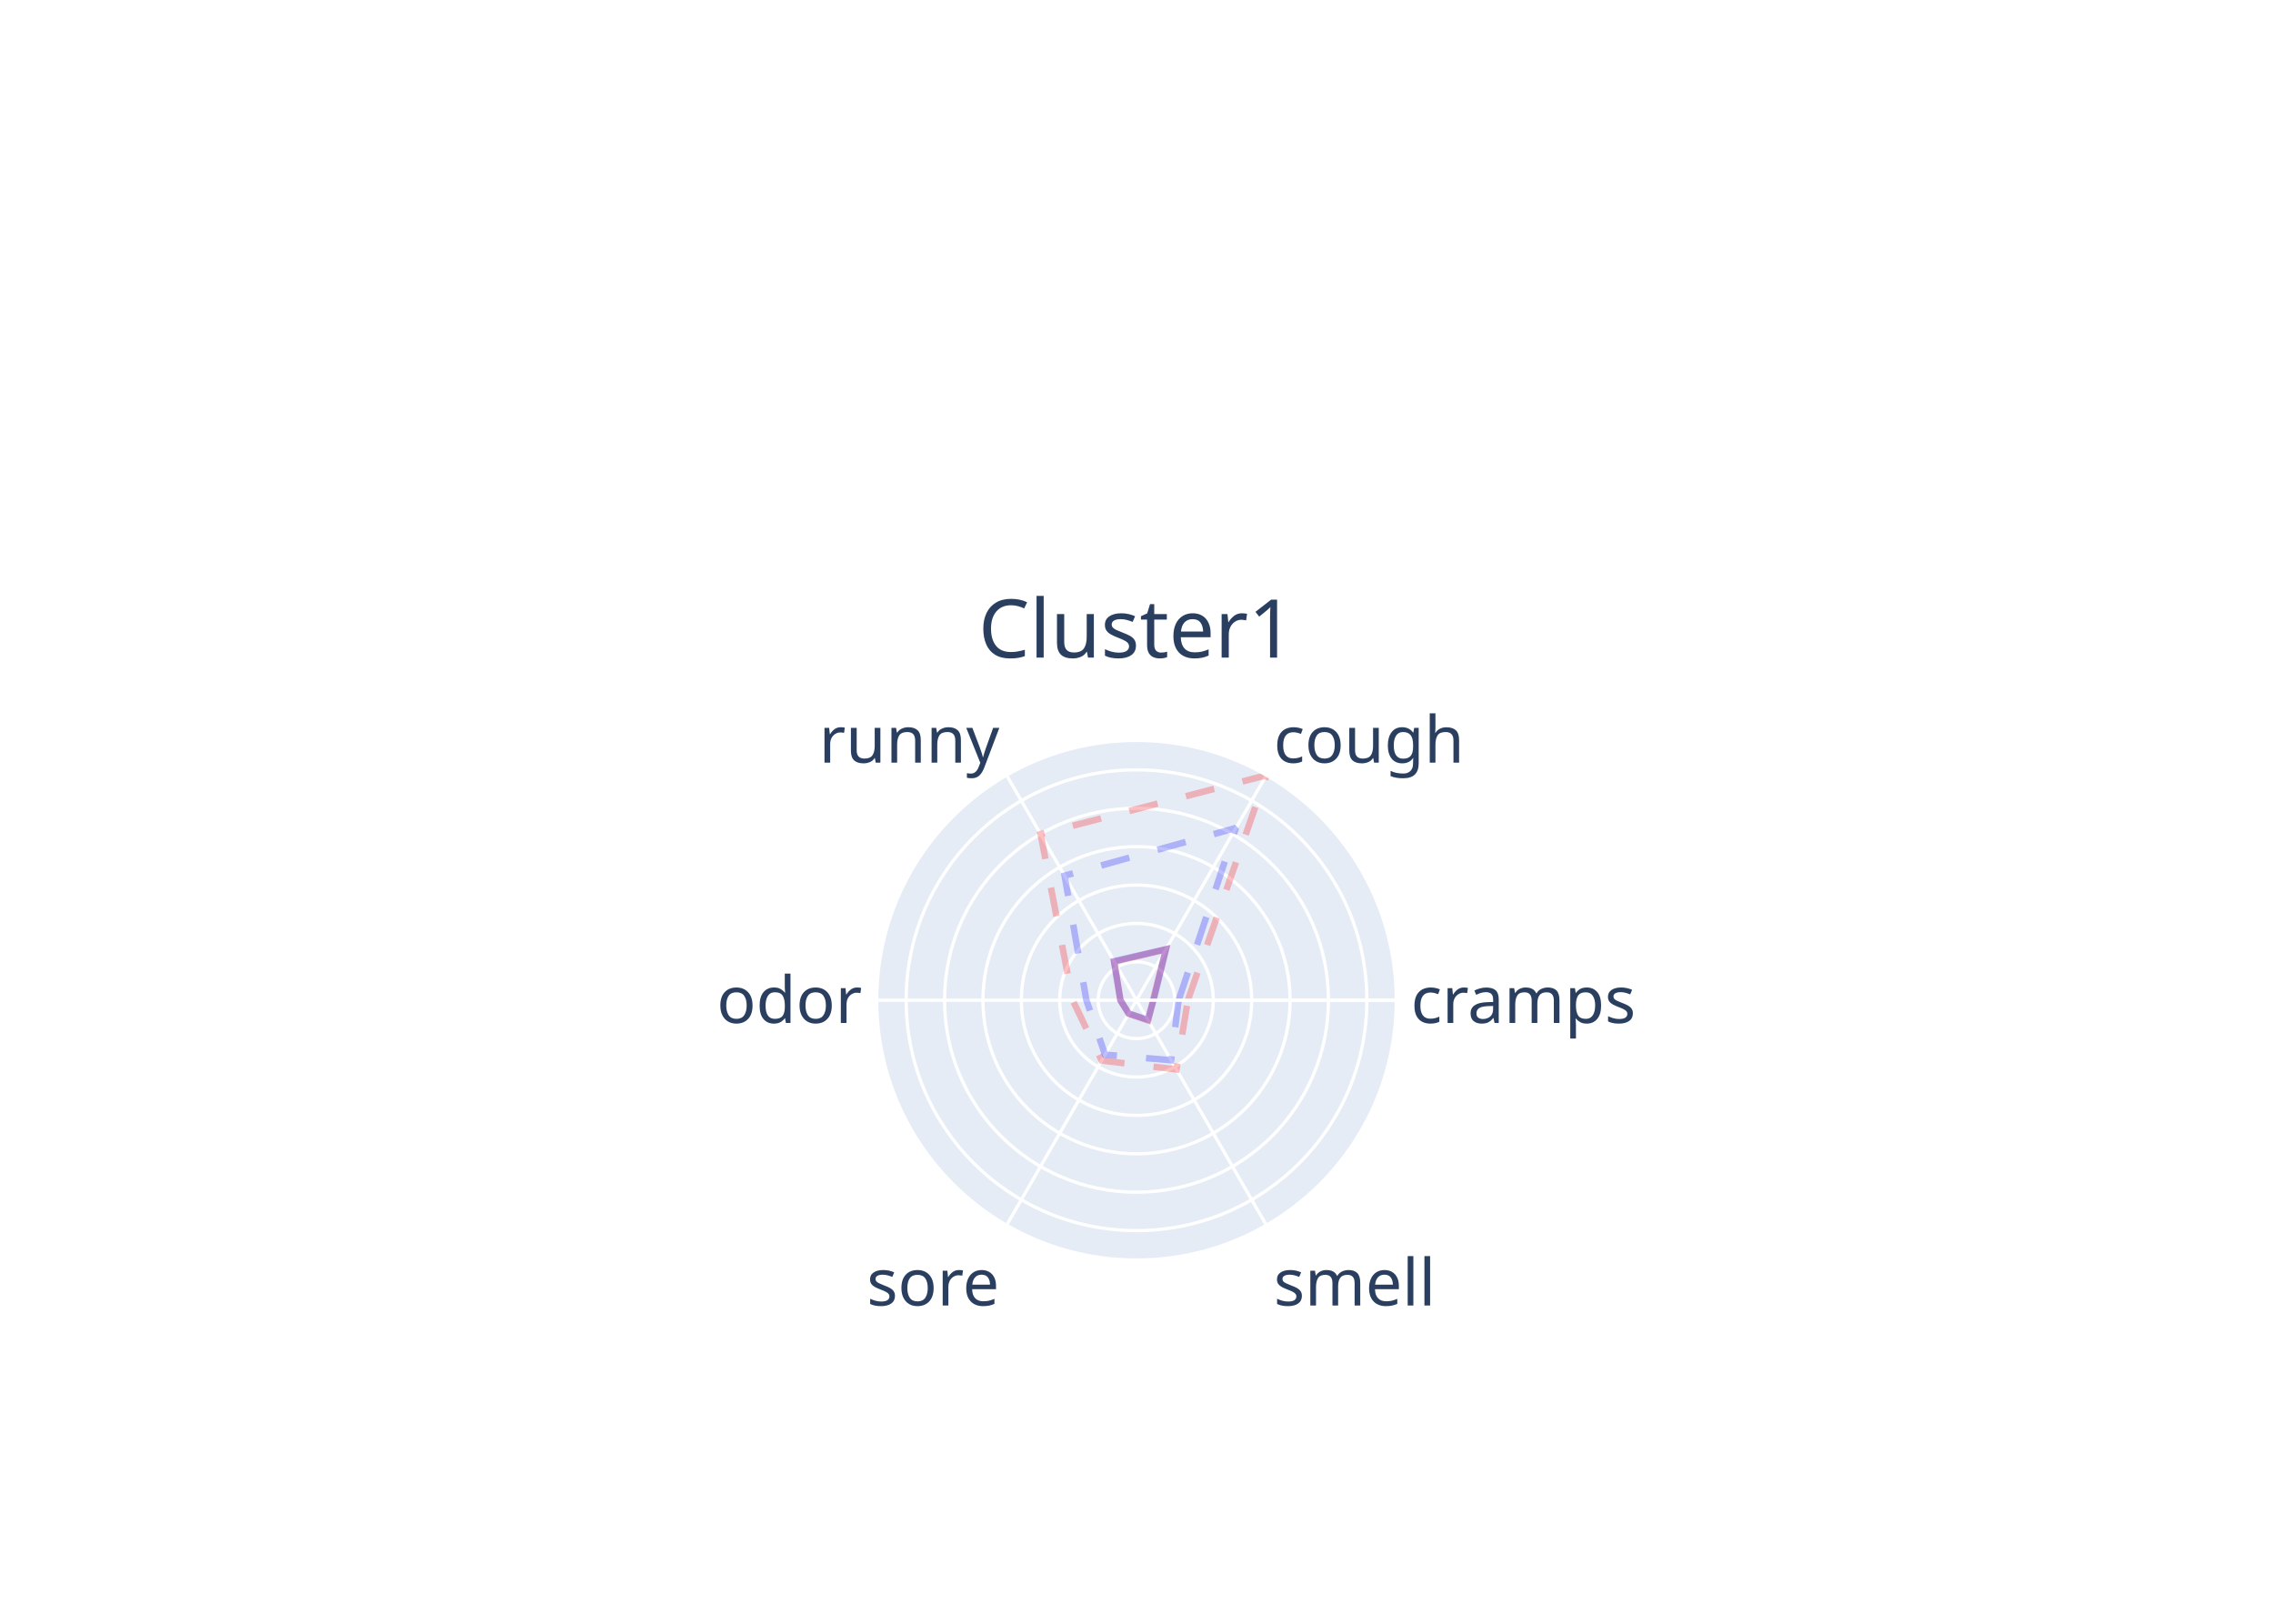
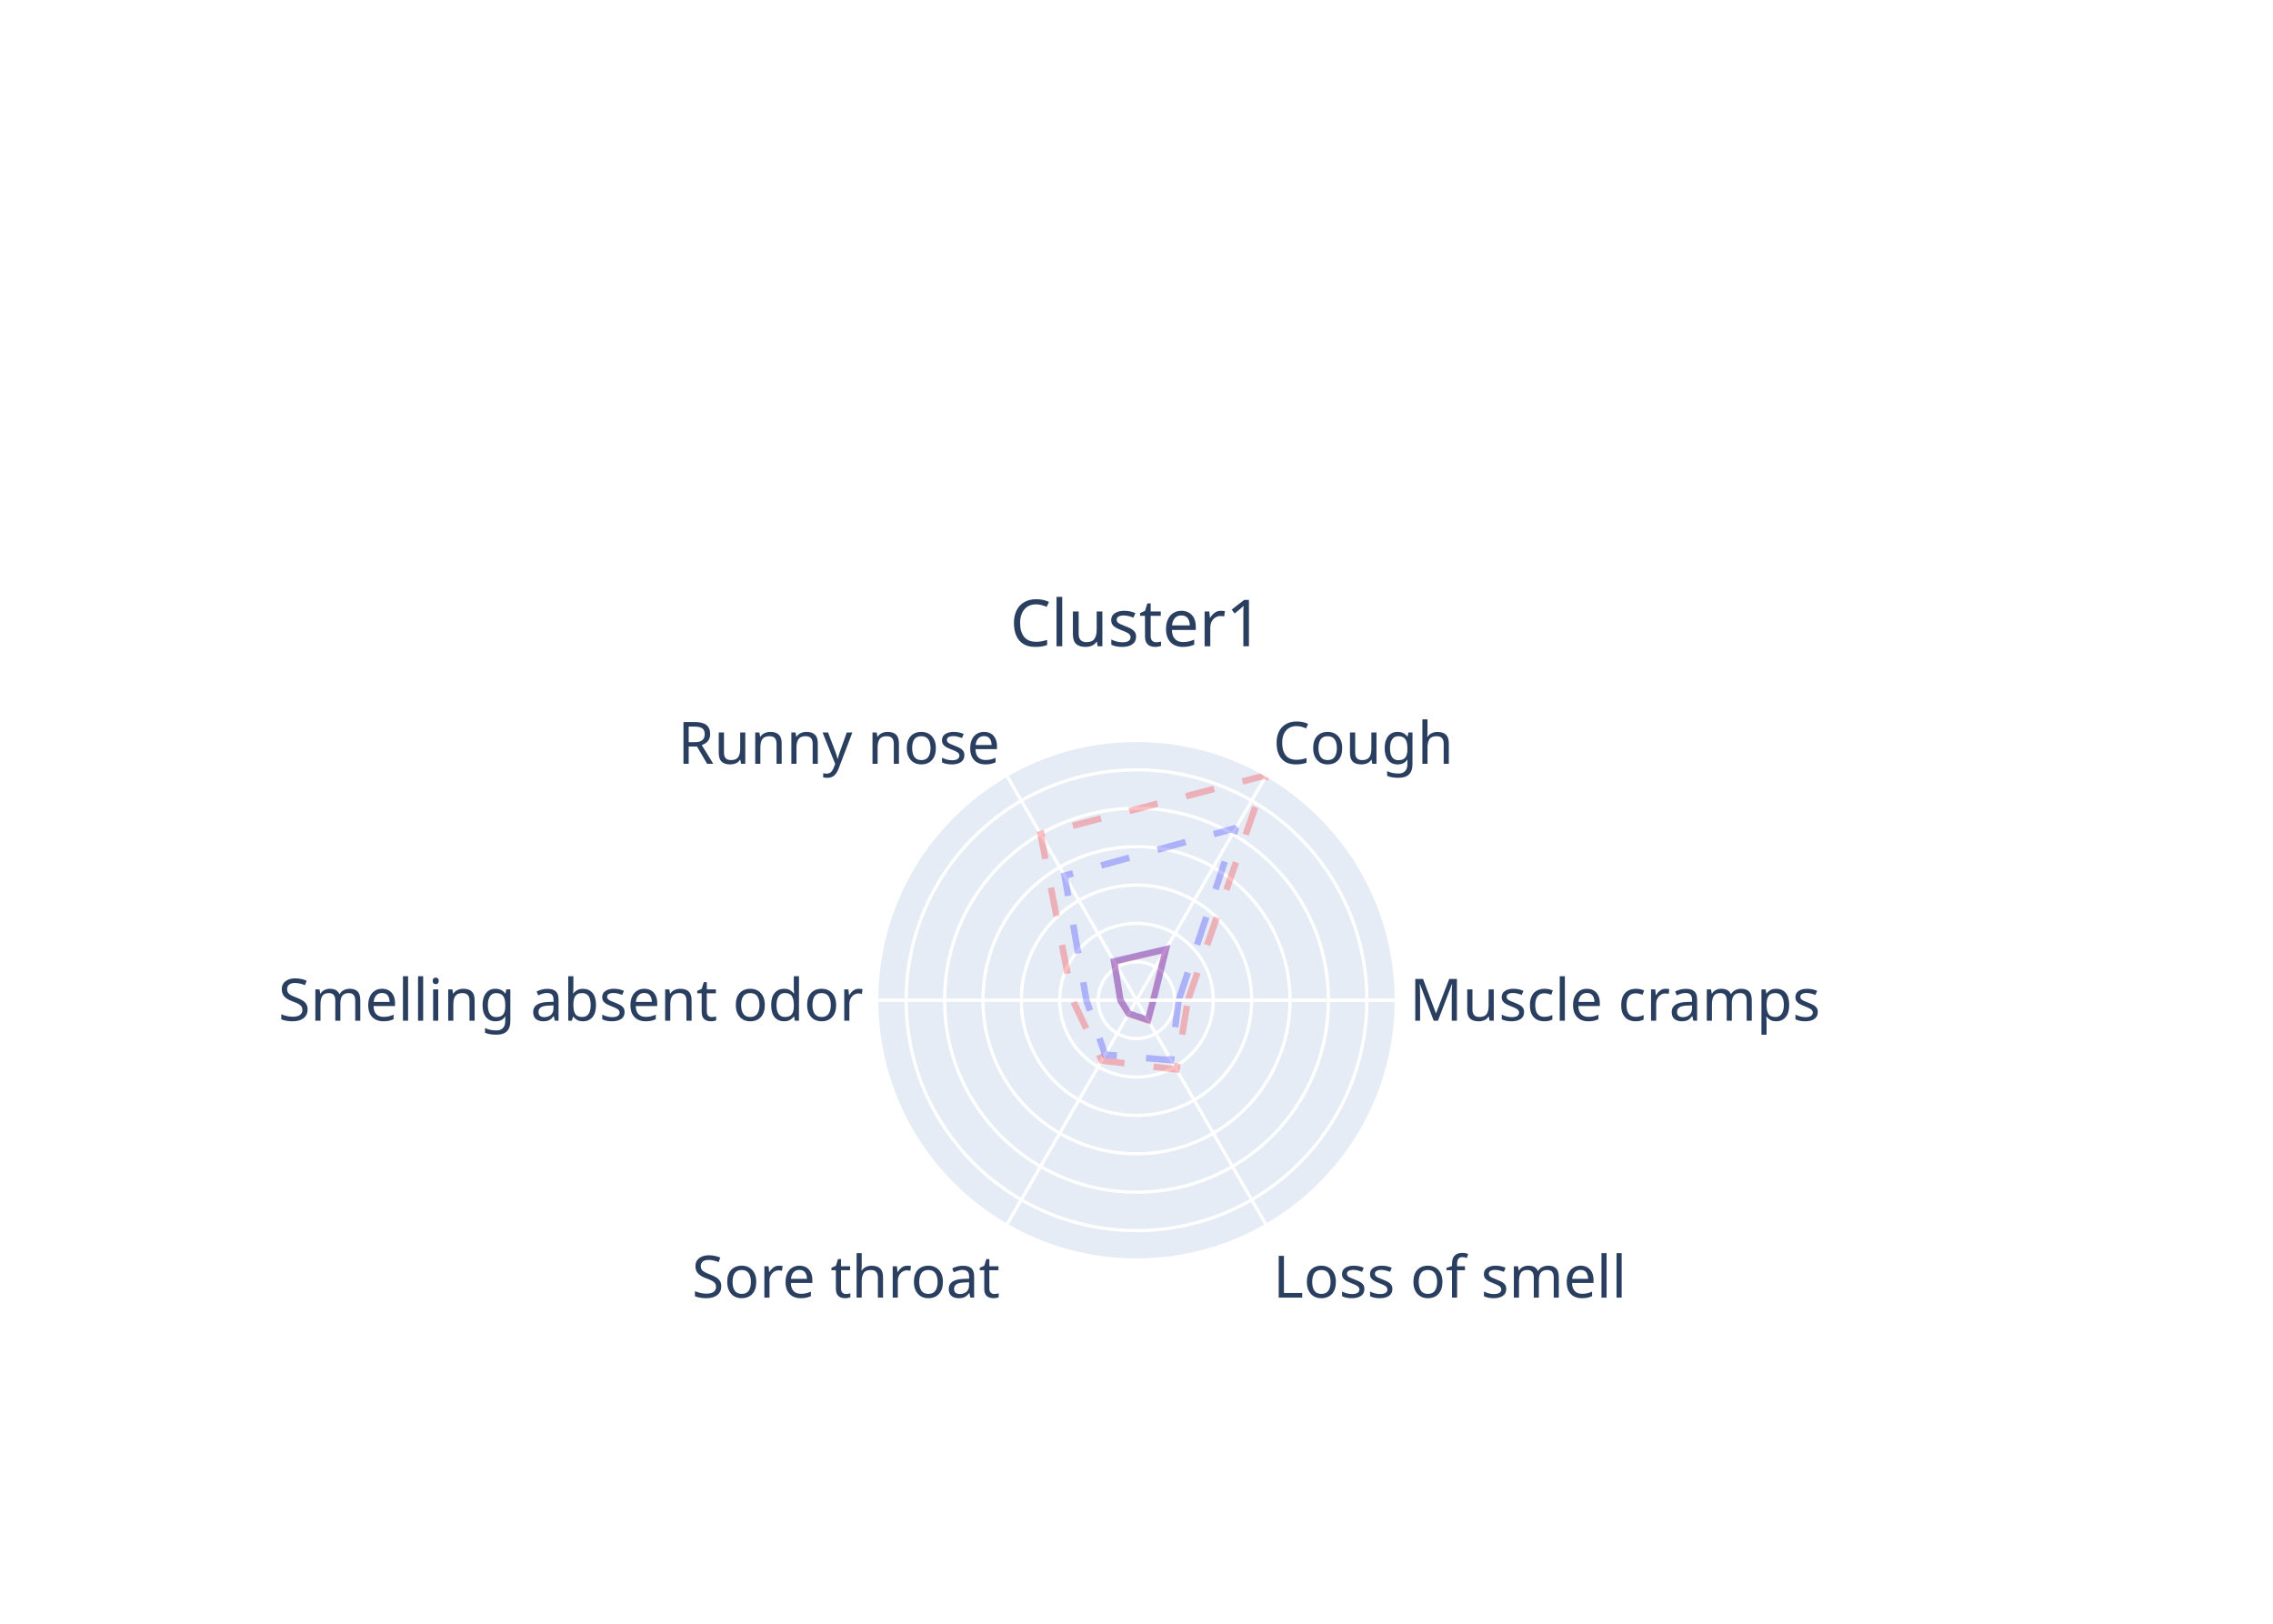
<svg xmlns="http://www.w3.org/2000/svg" class="main-svg" width="700" height="500" style="" viewBox="0 0 700 500">
  <rect x="0" y="0" width="700" height="500" style="fill: rgb(255, 255, 255); fill-opacity: 1;" />
-   <defs id="defs-aaabd5">
+   <defs id="defs-a48daa">
    <g class="clips">
-       <clipPath id="clipaaabd5polar-for-traces">
+       <clipPath id="clipa48daapolar-for-traces">
        <path d="M80,0A80,80 0,1,0 -80,-9.797174393178826e-15A80,80 0,1,0 80,1.9594348786357652e-14Z" transform="translate(80,80)" />
      </clipPath>
    </g>
    <g class="gradients" />
    <g class="patterns" />
  </defs>
  <g class="bglayer" />
  <g class="layer-below">
    <g class="imagelayer" />
    <g class="shapelayer" />
  </g>
  <g class="cartesianlayer" />
  <g class="polarlayer">
    <g class="polar">
      <g class="polarsublayer draglayer" />
      <g class="polarsublayer plotbg">
        <path d="M80,0A80,80 0,1,0 -80,-9.797174393178826e-15A80,80 0,1,0 80,1.9594348786357652e-14Z" transform="translate(350,308)" style="fill: rgb(229, 236, 246); fill-opacity: 1;" />
      </g>
      <g class="polarsublayer backplot">
        <g class="maplayer" />
      </g>
      <g class="polarsublayer angular-grid" style="fill: none;">
        <path class="angularaxisgrid" d="M350,308L430,308" style="stroke: rgb(255, 255, 255); stroke-opacity: 1; stroke-width: 1px;" />
        <path class="angularaxisgrid" d="M350,308L390,238.718" style="stroke: rgb(255, 255, 255); stroke-opacity: 1; stroke-width: 1px;" />
        <path class="angularaxisgrid" d="M350,308L310,238.718" style="stroke: rgb(255, 255, 255); stroke-opacity: 1; stroke-width: 1px;" />
        <path class="angularaxisgrid" d="M350,308L270,308" style="stroke: rgb(255, 255, 255); stroke-opacity: 1; stroke-width: 1px;" />
        <path class="angularaxisgrid" d="M350,308L310,377.282" style="stroke: rgb(255, 255, 255); stroke-opacity: 1; stroke-width: 1px;" />
        <path class="angularaxisgrid" d="M350,308L390,377.282" style="stroke: rgb(255, 255, 255); stroke-opacity: 1; stroke-width: 1px;" />
      </g>
      <g class="polarsublayer radial-grid" transform="translate(350,308)" style="fill: none;">
        <path class="xgrid" d="M11.82,0A11.82,11.82 0,1,0 -11.82,-1.4475325165921716e-15A11.82,11.82 0,1,0 11.82,2.895065033184343e-15Z" style="stroke: rgb(255, 255, 255); stroke-opacity: 1; stroke-width: 1px;" />
        <path class="xgrid" d="M23.65,0A23.65,23.65 0,1,0 -23.65,-2.8962896799834904e-15A23.65,23.65 0,1,0 23.65,5.792579359966981e-15Z" style="stroke: rgb(255, 255, 255); stroke-opacity: 1; stroke-width: 1px;" />
        <path class="xgrid" d="M35.47,0A35.47,35.47 0,1,0 -35.47,-4.343822196575661e-15A35.47,35.47 0,1,0 35.47,8.687644393151323e-15Z" style="stroke: rgb(255, 255, 255); stroke-opacity: 1; stroke-width: 1px;" />
        <path class="xgrid" d="M47.29,0A47.29,47.29 0,1,0 -47.29,-5.791354713167833e-15A47.29,47.29 0,1,0 47.29,1.1582709426335666e-14Z" style="stroke: rgb(255, 255, 255); stroke-opacity: 1; stroke-width: 1px;" />
        <path class="xgrid" d="M59.11,0A59.11,59.11 0,1,0 -59.11,-7.238887229760004e-15A59.11,59.11 0,1,0 59.11,1.4477774459520008e-14Z" style="stroke: rgb(255, 255, 255); stroke-opacity: 1; stroke-width: 1px;" />
        <path class="xgrid" d="M70.94,0A70.94,70.94 0,1,0 -70.94,-8.687644393151323e-15A70.94,70.94 0,1,0 70.94,1.7375288786302645e-14Z" style="stroke: rgb(255, 255, 255); stroke-opacity: 1; stroke-width: 1px;" />
      </g>
-       <g class="polarsublayer frontplot" transform="translate(270,228)" clip-path="url(#clipaaabd5polar-for-traces)">
+       <g class="polarsublayer frontplot" transform="translate(270,228)" clip-path="url(#clipa48daapolar-for-traces)">
        <g class="barlayer" />
        <g class="scatterlayer">
-           <g class="trace scatter trace549866" style="stroke-miterlimit: 2; opacity: 1;">
+           <g class="trace scatter trace9d325e" style="stroke-miterlimit: 2; opacity: 1;">
            <g class="fills" />
            <g class="errorbars" />
            <g class="lines">
              <path class="js-line" d="M85.08,80L89.04,64.33L73.16,68.15L75.04,80L77.6,84.16L83.6,86.24L85.08,80" style="vector-effect: none; fill: none; stroke: rgb(255, 0, 0); stroke-opacity: 0.25; stroke-width: 2px; opacity: 1;" />
            </g>
            <g class="points" />
            <g class="text" />
          </g>
-           <g class="trace scatter trace2d5096" style="stroke-miterlimit: 2; opacity: 1;">
+           <g class="trace scatter trace4af9b7" style="stroke-miterlimit: 2; opacity: 1;">
            <g class="fills" />
            <g class="errorbars" />
            <g class="lines">
              <path class="js-line" d="M85.25,80L89.06,64.31L73.05,67.96L75.05,80L77.63,84.11L83.48,86.02L85.25,80" style="vector-effect: none; fill: none; stroke: rgb(0, 0, 255); stroke-opacity: 0.25; stroke-width: 2px; opacity: 1;" />
            </g>
            <g class="points" />
            <g class="text" />
          </g>
-           <g class="trace scatter trace542229" style="stroke-miterlimit: 2; opacity: 1;">
+           <g class="trace scatter trace9db101" style="stroke-miterlimit: 2; opacity: 1;">
            <g class="fills" />
            <g class="errorbars" />
            <g class="lines">
              <path class="js-line" d="M95.81,80L120,10.72L50.47,28.86L60.35,80L69.28,98.57L92.31,101.32L95.81,80" style="vector-effect: none; fill: none; stroke: rgb(255, 0, 0); stroke-opacity: 0.25; stroke-dasharray: 9px, 9px; stroke-width: 2px; opacity: 1;" />
            </g>
            <g class="points" />
            <g class="text" />
          </g>
-           <g class="trace scatter trace84b436" style="stroke-miterlimit: 2; opacity: 1;">
+           <g class="trace scatter trace2967a9" style="stroke-miterlimit: 2; opacity: 1;">
            <g class="fills" />
            <g class="errorbars" />
            <g class="lines">
              <path class="js-line" d="M92.97,80L110.63,26.95L57.86,41.65L64.57,80L70.32,96.76L90.66,98.47L92.97,80" style="vector-effect: none; fill: none; stroke: rgb(0, 0, 255); stroke-opacity: 0.25; stroke-dasharray: 9px, 9px; stroke-width: 2px; opacity: 1;" />
            </g>
            <g class="points" />
            <g class="text" />
          </g>
        </g>
      </g>
      <g class="polarsublayer angular-line">
        <path d="M80,0A80,80 0,1,0 -80,-9.797174393178826e-15A80,80 0,1,0 80,1.9594348786357652e-14Z" transform="translate(350,308)" stroke-width="1" style="fill: none; stroke: rgb(255, 255, 255); stroke-opacity: 1;" />
      </g>
      <g class="polarsublayer radial-line">
        <line x1="0" y1="0" x2="80" y2="0" transform="translate(350,308)" stroke-width="1" style="fill: none; stroke: rgb(255, 255, 255); stroke-opacity: 1;" />
      </g>
      <g class="polarsublayer angular-axis">
        <g class="angularaxistick">
-           <text text-anchor="start" x="4.5" y="7" transform="translate(430,308)" style="font-family: sans-serif; font-size: 20px; fill: rgb(42, 63, 95); fill-opacity: 1; white-space: pre; opacity: 1;">cramps</text>
+           <text text-anchor="start" x="4.1" y="6.3" transform="translate(430,308)" style="font-family: sans-serif; font-size: 18px; fill: rgb(42, 63, 95); fill-opacity: 1; white-space: pre; opacity: 1;">Muscle cramps</text>
        </g>
        <g class="angularaxistick">
-           <text text-anchor="start" x="2.25" y="-3.861" transform="translate(390,238.718)" style="font-family: sans-serif; font-size: 20px; fill: rgb(42, 63, 95); fill-opacity: 1; white-space: pre; opacity: 1;">cough</text>
+           <text text-anchor="start" x="2.05" y="-3.518" transform="translate(390,238.718)" style="font-family: sans-serif; font-size: 18px; fill: rgb(42, 63, 95); fill-opacity: 1; white-space: pre; opacity: 1;">Cough</text>
        </g>
        <g class="angularaxistick">
-           <text text-anchor="end" x="-2.25" y="-3.861" transform="translate(310,238.718)" style="font-family: sans-serif; font-size: 20px; fill: rgb(42, 63, 95); fill-opacity: 1; white-space: pre; opacity: 1;">runny</text>
+           <text text-anchor="end" x="-2.05" y="-3.518" transform="translate(310,238.718)" style="font-family: sans-serif; font-size: 18px; fill: rgb(42, 63, 95); fill-opacity: 1; white-space: pre; opacity: 1;">Runny nose</text>
        </g>
        <g class="angularaxistick">
-           <text text-anchor="end" x="-4.5" y="7" transform="translate(270,308)" style="font-family: sans-serif; font-size: 20px; fill: rgb(42, 63, 95); fill-opacity: 1; white-space: pre; opacity: 1;">odor</text>
+           <text text-anchor="end" x="-4.1" y="6.3" transform="translate(270,308)" style="font-family: sans-serif; font-size: 18px; fill: rgb(42, 63, 95); fill-opacity: 1; white-space: pre; opacity: 1;">Smelling absent odor</text>
        </g>
        <g class="angularaxistick">
-           <text text-anchor="end" x="-2.25" y="24.718" transform="translate(310,377.282)" style="font-family: sans-serif; font-size: 20px; fill: rgb(42, 63, 95); fill-opacity: 1; white-space: pre; opacity: 1;">sore</text>
+           <text text-anchor="end" x="-2.05" y="22.289" transform="translate(310,377.282)" style="font-family: sans-serif; font-size: 18px; fill: rgb(42, 63, 95); fill-opacity: 1; white-space: pre; opacity: 1;">Sore throat</text>
        </g>
        <g class="angularaxistick">
-           <text text-anchor="start" x="2.25" y="24.718" transform="translate(390,377.282)" style="font-family: sans-serif; font-size: 20px; fill: rgb(42, 63, 95); fill-opacity: 1; white-space: pre; opacity: 1;">smell</text>
+           <text text-anchor="start" x="2.05" y="22.289" transform="translate(390,377.282)" style="font-family: sans-serif; font-size: 18px; fill: rgb(42, 63, 95); fill-opacity: 1; white-space: pre; opacity: 1;">Loss of smell</text>
        </g>
      </g>
      <g class="polarsublayer radial-axis" display="none" />
    </g>
  </g>
  <g class="smithlayer" />
  <g class="ternarylayer" />
  <g class="geolayer" />
  <g class="funnelarealayer" />
  <g class="pielayer" />
  <g class="iciclelayer" />
  <g class="treemaplayer" />
  <g class="sunburstlayer" />
  <g class="glimages" />
-   <defs id="topdefs-aaabd5">
+   <defs id="topdefs-a48daa">
    <g class="clips" />
  </defs>
  <g class="layer-above">
    <g class="imagelayer" />
    <g class="shapelayer" />
  </g>
  <g class="infolayer">
    <g class="g-gtitle">
-       <text class="gtitle" x="350" y="185" text-anchor="middle" dy="0.7em" style="opacity: 1; font-family: sans-serif; font-size: 25px; fill: rgb(42, 63, 95); fill-opacity: 1; white-space: pre;">Cluster1</text>
+       <text class="gtitle" x="350" y="185" text-anchor="middle" dy="0.7em" style="opacity: 1; font-family: sans-serif; font-size: 20px; fill: rgb(42, 63, 95); fill-opacity: 1; white-space: pre;">Cluster1</text>
    </g>
    <g class="g-polartitle" />
  </g>
</svg>
